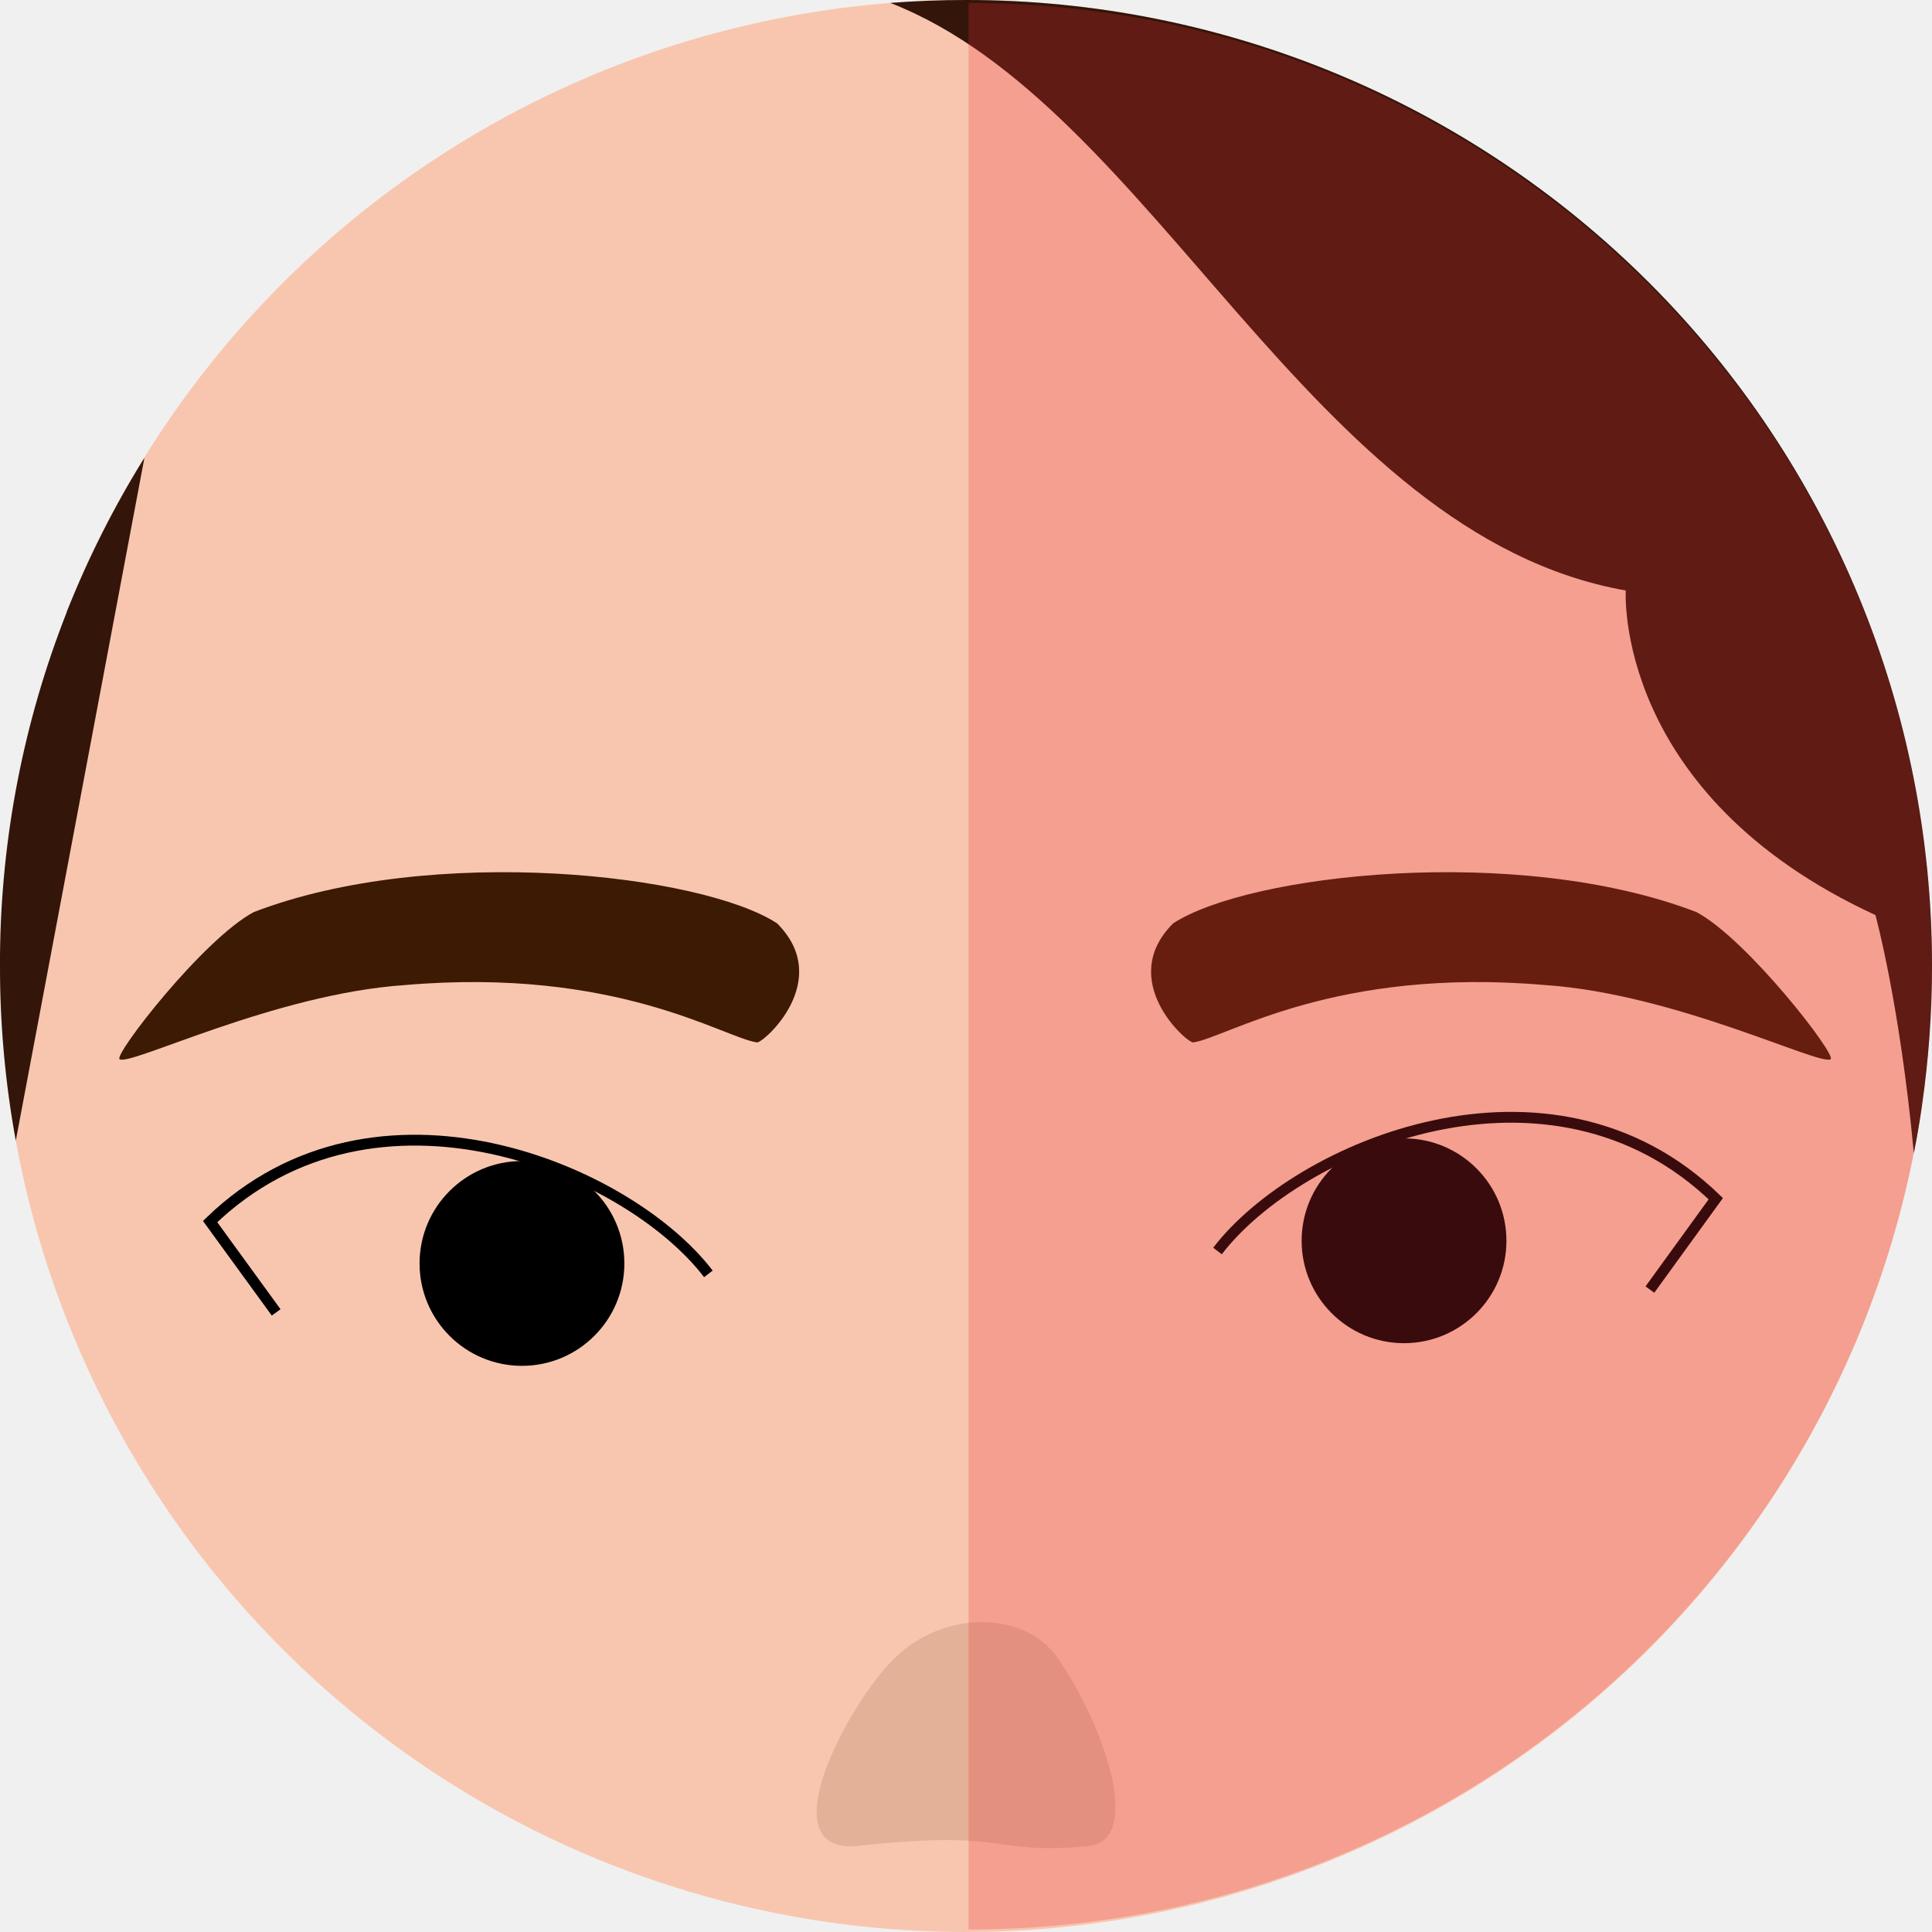
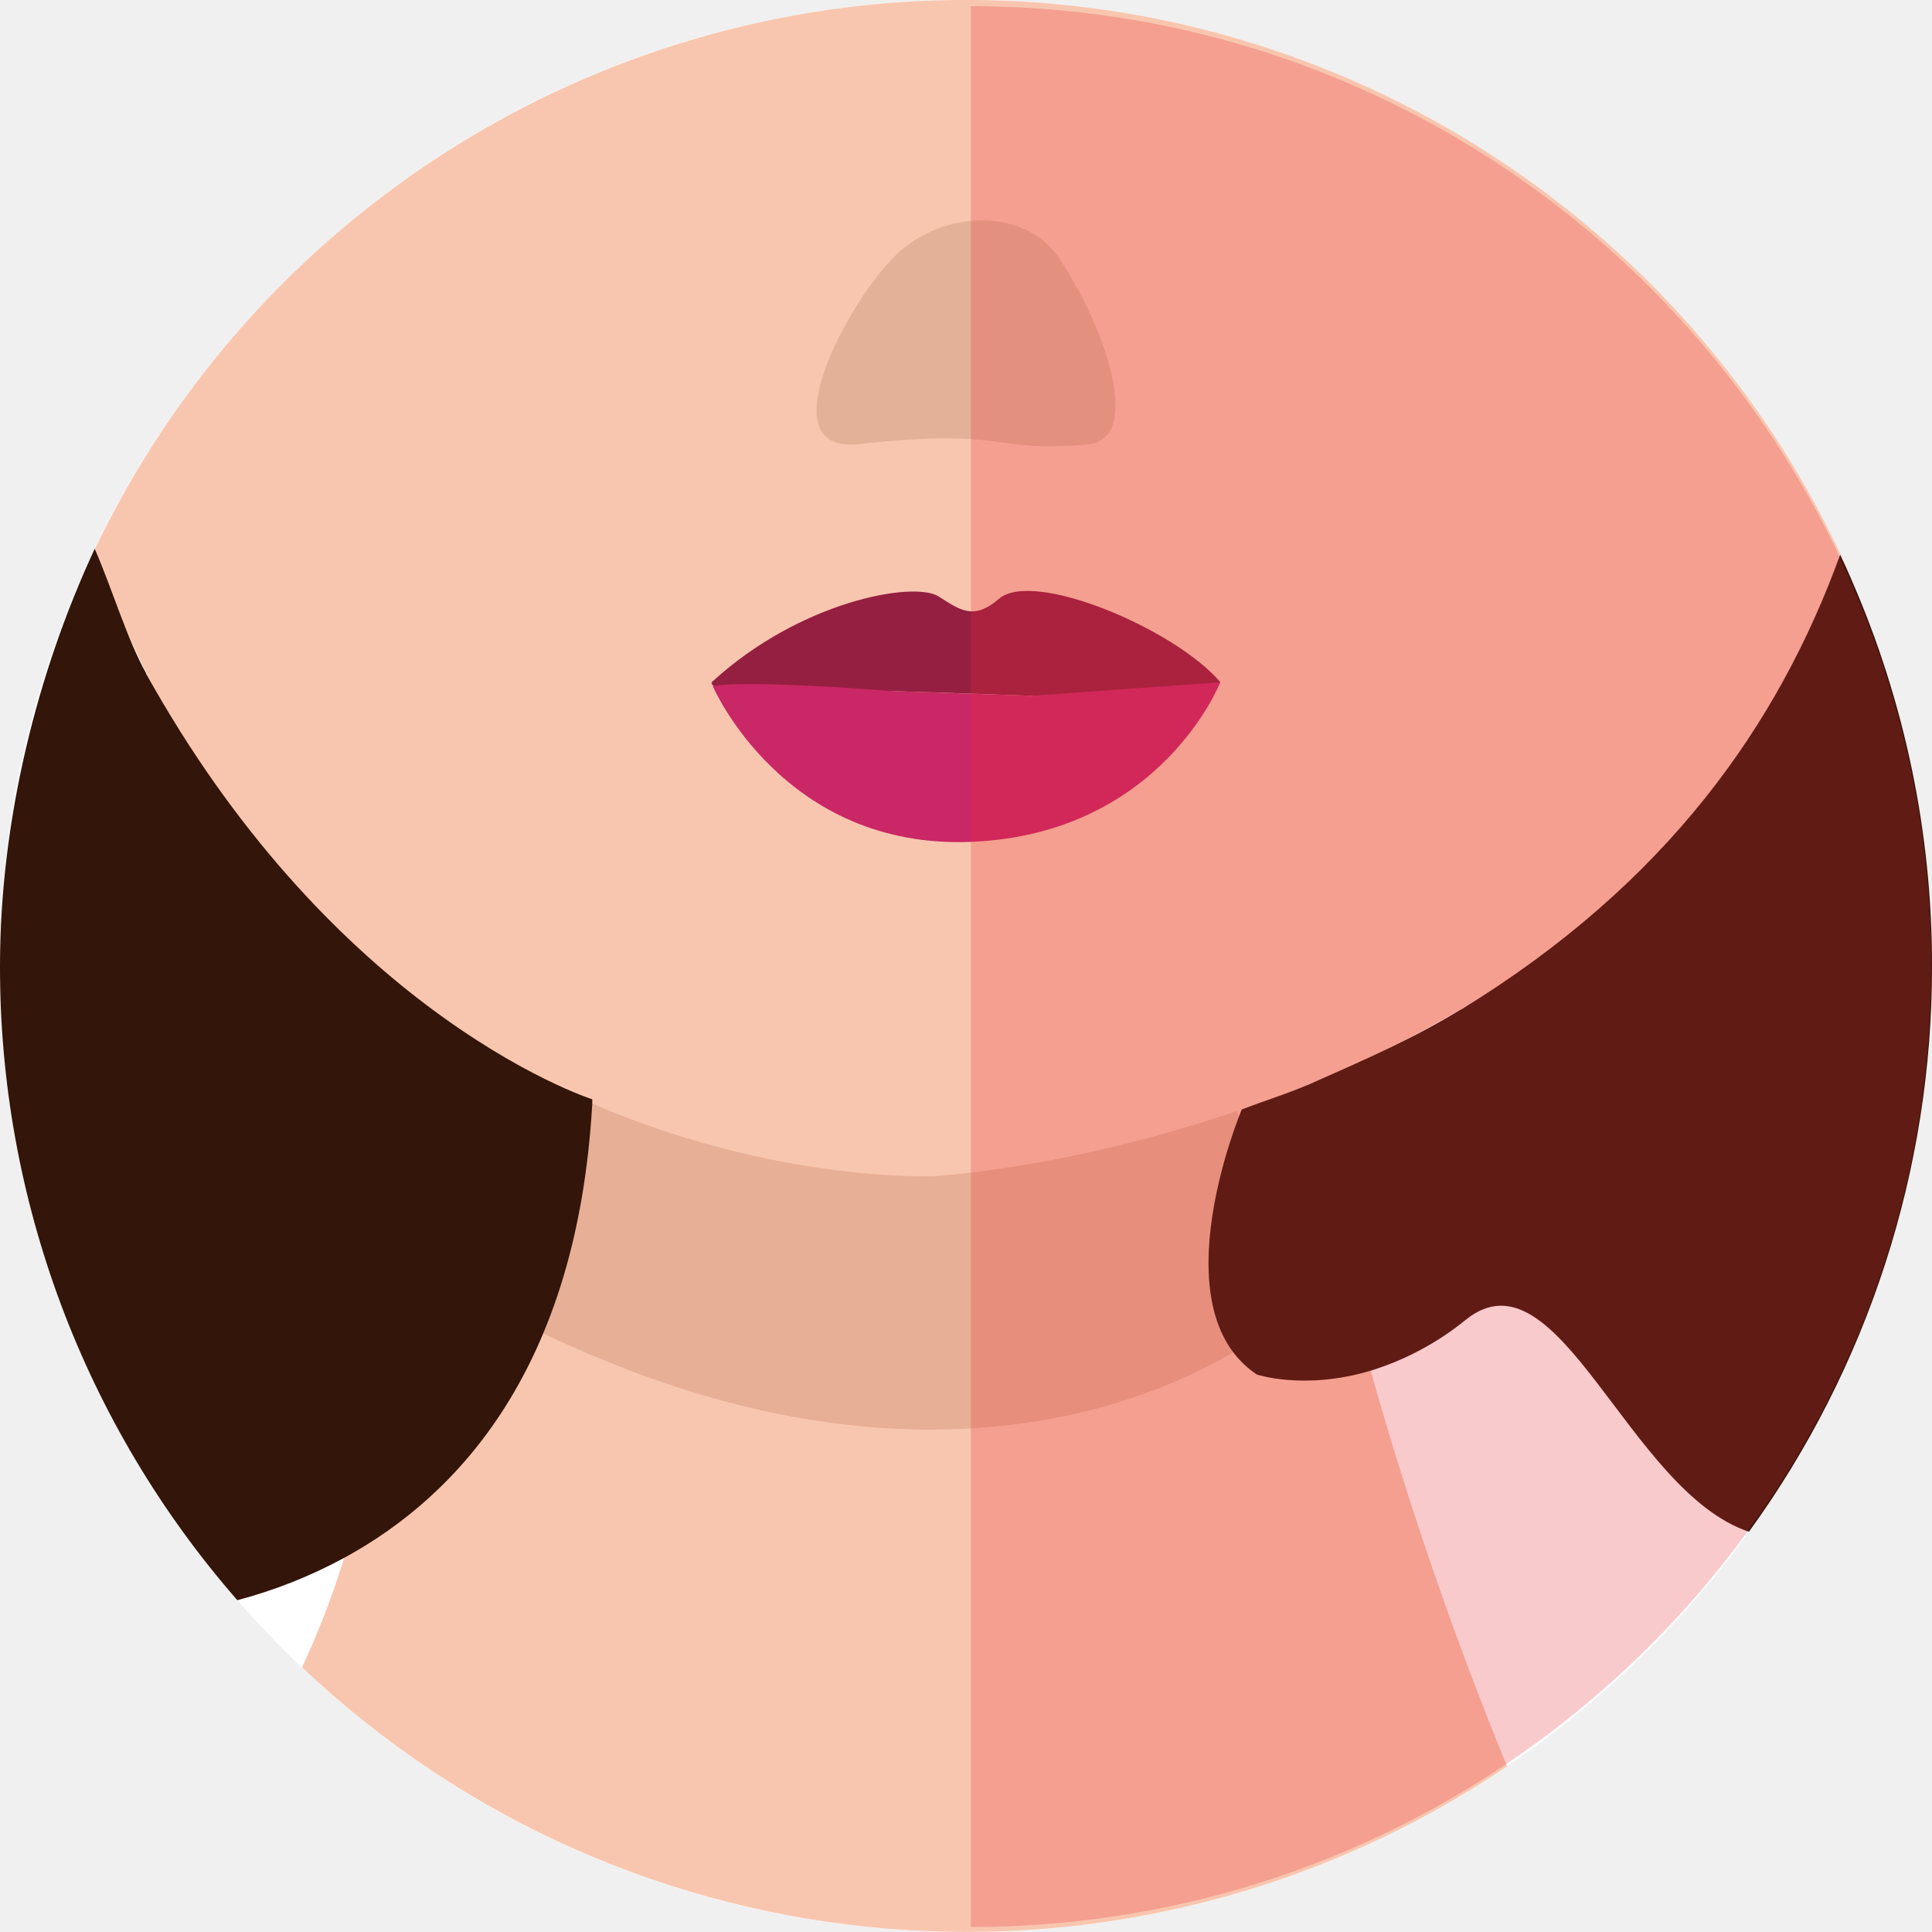
- <svg xmlns="http://www.w3.org/2000/svg" viewBox="0 0 357.15 357.15">
-   <g id="ee17387f-db57-436c-b4f1-22a09928fab9" data-name="Camada 2">
-     <g id="af307573-0e2c-4fae-a46f-30ff3bf164ab" data-name="frame_1">
-       <g id="b4f2019f-8f73-4ca0-94d3-3be896592a54" data-name="visao_1">
+ <svg xmlns="http://www.w3.org/2000/svg" viewBox="0 0 358.21 358.21">
+   <g id="bbd8f594-e70f-47ce-818e-a3932bef632b" data-name="Camada 2">
+     <g id="b28f2337-e0c1-4d52-9b5e-546d11cc4824" data-name="1">
+       <g>
        <g>
-           <path d="M355.29,204.42c-.42,2.93-.91,5.85-1.5,8.74A178.69,178.69,0,0,1,122.87,348.27c-2.85-.92-5.67-1.93-8.45-3A178.44,178.44,0,0,1,0,178.58c0-.63,0-1.25,0-1.85,0,0,0,0,0-.07a335.71,335.71,0,0,1,12.34-63.5s0,0,0-.06A178.87,178.87,0,0,1,164.58.54q6.93-.54,14-.54a177.85,177.85,0,0,1,84.7,21.33A193.75,193.75,0,0,1,286.7,36.89S339.87,78,355.29,204.42Z" fill="#f8c6af" />
-           <path d="M26.7,84.62,2.92,210.86A178.94,178.94,0,0,1,0,178.58c0-.63,0-1.25,0-1.85,0,0,0,0,0-.07a177.38,177.38,0,0,1,12.34-63.5s0,0,0-.06A178.49,178.49,0,0,1,26.7,84.62Z" fill="#33150a" />
-           <path d="M357.15,178.58a180.67,180.67,0,0,1-1.86,25.84c-.42,2.93-.91,5.85-1.5,8.74-2.6-27.76-7.1-44-7.1-44-48.5-22.38-46.15-60-46.15-60C242.12,98.8,213.36,19.51,164.58.54q6.93-.54,14-.54A178.48,178.48,0,0,1,357.15,178.58Z" fill="#33150a" />
-           <path d="M220.59,192.7c-1.16.16-14.27-11.45-3.73-22,13.87-9.09,63.7-14.79,96.75-2.09,9.38,5,25.9,26.36,24.81,27.19-1.81,1.38-28.62-12.07-52.74-13.7C246.56,178.72,226.82,191.81,220.59,192.7Z" fill="#3d1a03" />
-           <path d="M139.94,192.7c1.15.16,14.26-11.45,3.72-22-13.86-9.09-63.7-14.79-96.75-2.09-9.37,5-25.9,26.36-24.81,27.19,1.81,1.38,28.63-12.07,52.74-13.7C114,178.72,133.71,191.81,139.94,192.7Z" fill="#3d1a03" />
-           <path d="M201.05,341.3c-18.42,1.6-14.1-3.15-42.24-.08-17,1.87-2.33-25.79,6.36-34.49,9.42-9.41,24.54-8.9,30.54,0C204.65,320,211.23,340.42,201.05,341.3Z" fill="#e3b198" />
-           <path d="M51.05,242.61,38.84,225.82c30.61-29.59,77.35-9.67,92.11,9.67" fill="none" stroke="#000" stroke-miterlimit="10" stroke-width="2" />
          <g>
-             <path d="M225.07,231.26c14.76-19.33,61.49-39.26,92.11-9.67L305,238.39" fill="none" stroke="#000" stroke-miterlimit="10" stroke-width="2" />
-             <circle cx="259.55" cy="229.37" r="17.93" stroke="#000" stroke-miterlimit="10" stroke-width="2" />
-             <circle cx="96.49" cy="233.56" r="17.93" stroke="#000" stroke-miterlimit="10" stroke-width="2" />
+             <circle id="b045e91b-95a8-4c88-a57a-345754c3eeda" data-name="fundo" cx="179.1" cy="179.1" r="179.1" fill="#fff" />
+             <path d="M279.42,327.49A179.11,179.11,0,0,1,56,309.15a155.72,155.72,0,0,0,7.81-20.31h0C77.09,246.58,78.6,194.26,78.74,187c0-.56,0-.87,0-.87,19,7.81,163.58,15.08,163.58,15.08,0,.26.08.5.13.76a486.56,486.56,0,0,0,11.69,52.19A677.63,677.63,0,0,0,279.42,327.49Z" fill="#f8c6af" />
+             <path d="M100.68,193.39l128.71,12.54,6.79,39.67s-50.12,43.21-137,.88Z" fill="#e7af96" />
+             <path d="M343.32,107.52c-17,38.16-44.49,63.2-72.44,79.62l-.06,0a220.41,220.41,0,0,1-28.48,14c-37.31,15.18-69,16.92-69,16.92s-29.13,1.39-63.56-13.46a159.92,159.92,0,0,1-31-17.67c-18.87-13.74-37.27-33.55-51.62-62.06,0,0,0,0,0-.08a220.12,220.12,0,0,1-9.76-22.61,179.16,179.16,0,0,1,323.86.61C341.93,104.36,342.63,105.92,343.32,107.52Z" fill="#f8c6af" />
+             <path d="M201.64,82.41c-18.47,1.6-14.14-3.16-42.36-.07-17.1,1.86-2.34-25.87,6.38-34.6,9.44-9.44,24.61-8.92,30.62,0C205.25,61.06,211.85,81.53,201.64,82.41Z" fill="#e3b198" />
+             <path d="M358.21,179.1A178.16,178.16,0,0,1,324.27,284c-22.37-7.47-35.29-53.07-52.44-39.35a52.56,52.56,0,0,1-17.67,9.48c-12.27,3.68-21.13.72-21.13.72-18.37-12.25-2.8-49.14-2.8-49.14,4.4-1.7,8.7-3,12.8-4.8,10.39-4.59,19.25-8.49,27.79-13.72l.06,0c38.11-23.35,58.8-52.69,70.3-84.33.75,1.55,1.45,3.11,2.14,4.71A178.3,178.3,0,0,1,358.21,179.1Z" fill="#33150a" />
+             <path d="M109.81,203.82c0,.27,0,.53,0,.8-2.76,48.9-24.78,72.67-46,84.22h0A89.21,89.21,0,0,1,44,296.69,178.37,178.37,0,0,1,0,179.1c0-27,6.88-54.42,17.56-77.35,3.31,7.6,5.9,16.52,9.52,23.06,0,0,0,0,0,.08,16.67,30,35.92,49.25,51.64,61.19C96.54,199.6,109.81,203.82,109.81,203.82Z" fill="#33150a" />
          </g>
-           <path d="M357.12,178.61A178.08,178.08,0,0,1,179.05,356.68V.55A178.07,178.07,0,0,1,357.12,178.61Z" fill="#e72a33" opacity="0.25" />
+           <g>
+             <path d="M131.94,126.5c16.49-15.17,37.57-18.78,42.06-15.93,4.07,2.59,6.55,4.48,11.22.45,6.38-5.48,32.63,5.57,41.06,15.48-5.75,2.05-25.91,2.84-33.57,2.55q-19.15-.7-38.32-1.24C149.9,127.67,131.62,129.33,131.94,126.5Z" fill="#951f41" />
+             <path d="M132.16,127.23s13.06,30.39,48.09,28.85,46-29.58,46-29.58l-35,2.5-25.35-.85S138,125.94,132.16,127.23Z" fill="#c92765" />
+           </g>
        </g>
+         <path d="M358.06,179.22A178.06,178.06,0,0,1,180,357.28V1.15A178.07,178.07,0,0,1,358.06,179.22Z" fill="#e72a33" opacity="0.25" />
      </g>
    </g>
  </g>
</svg>
